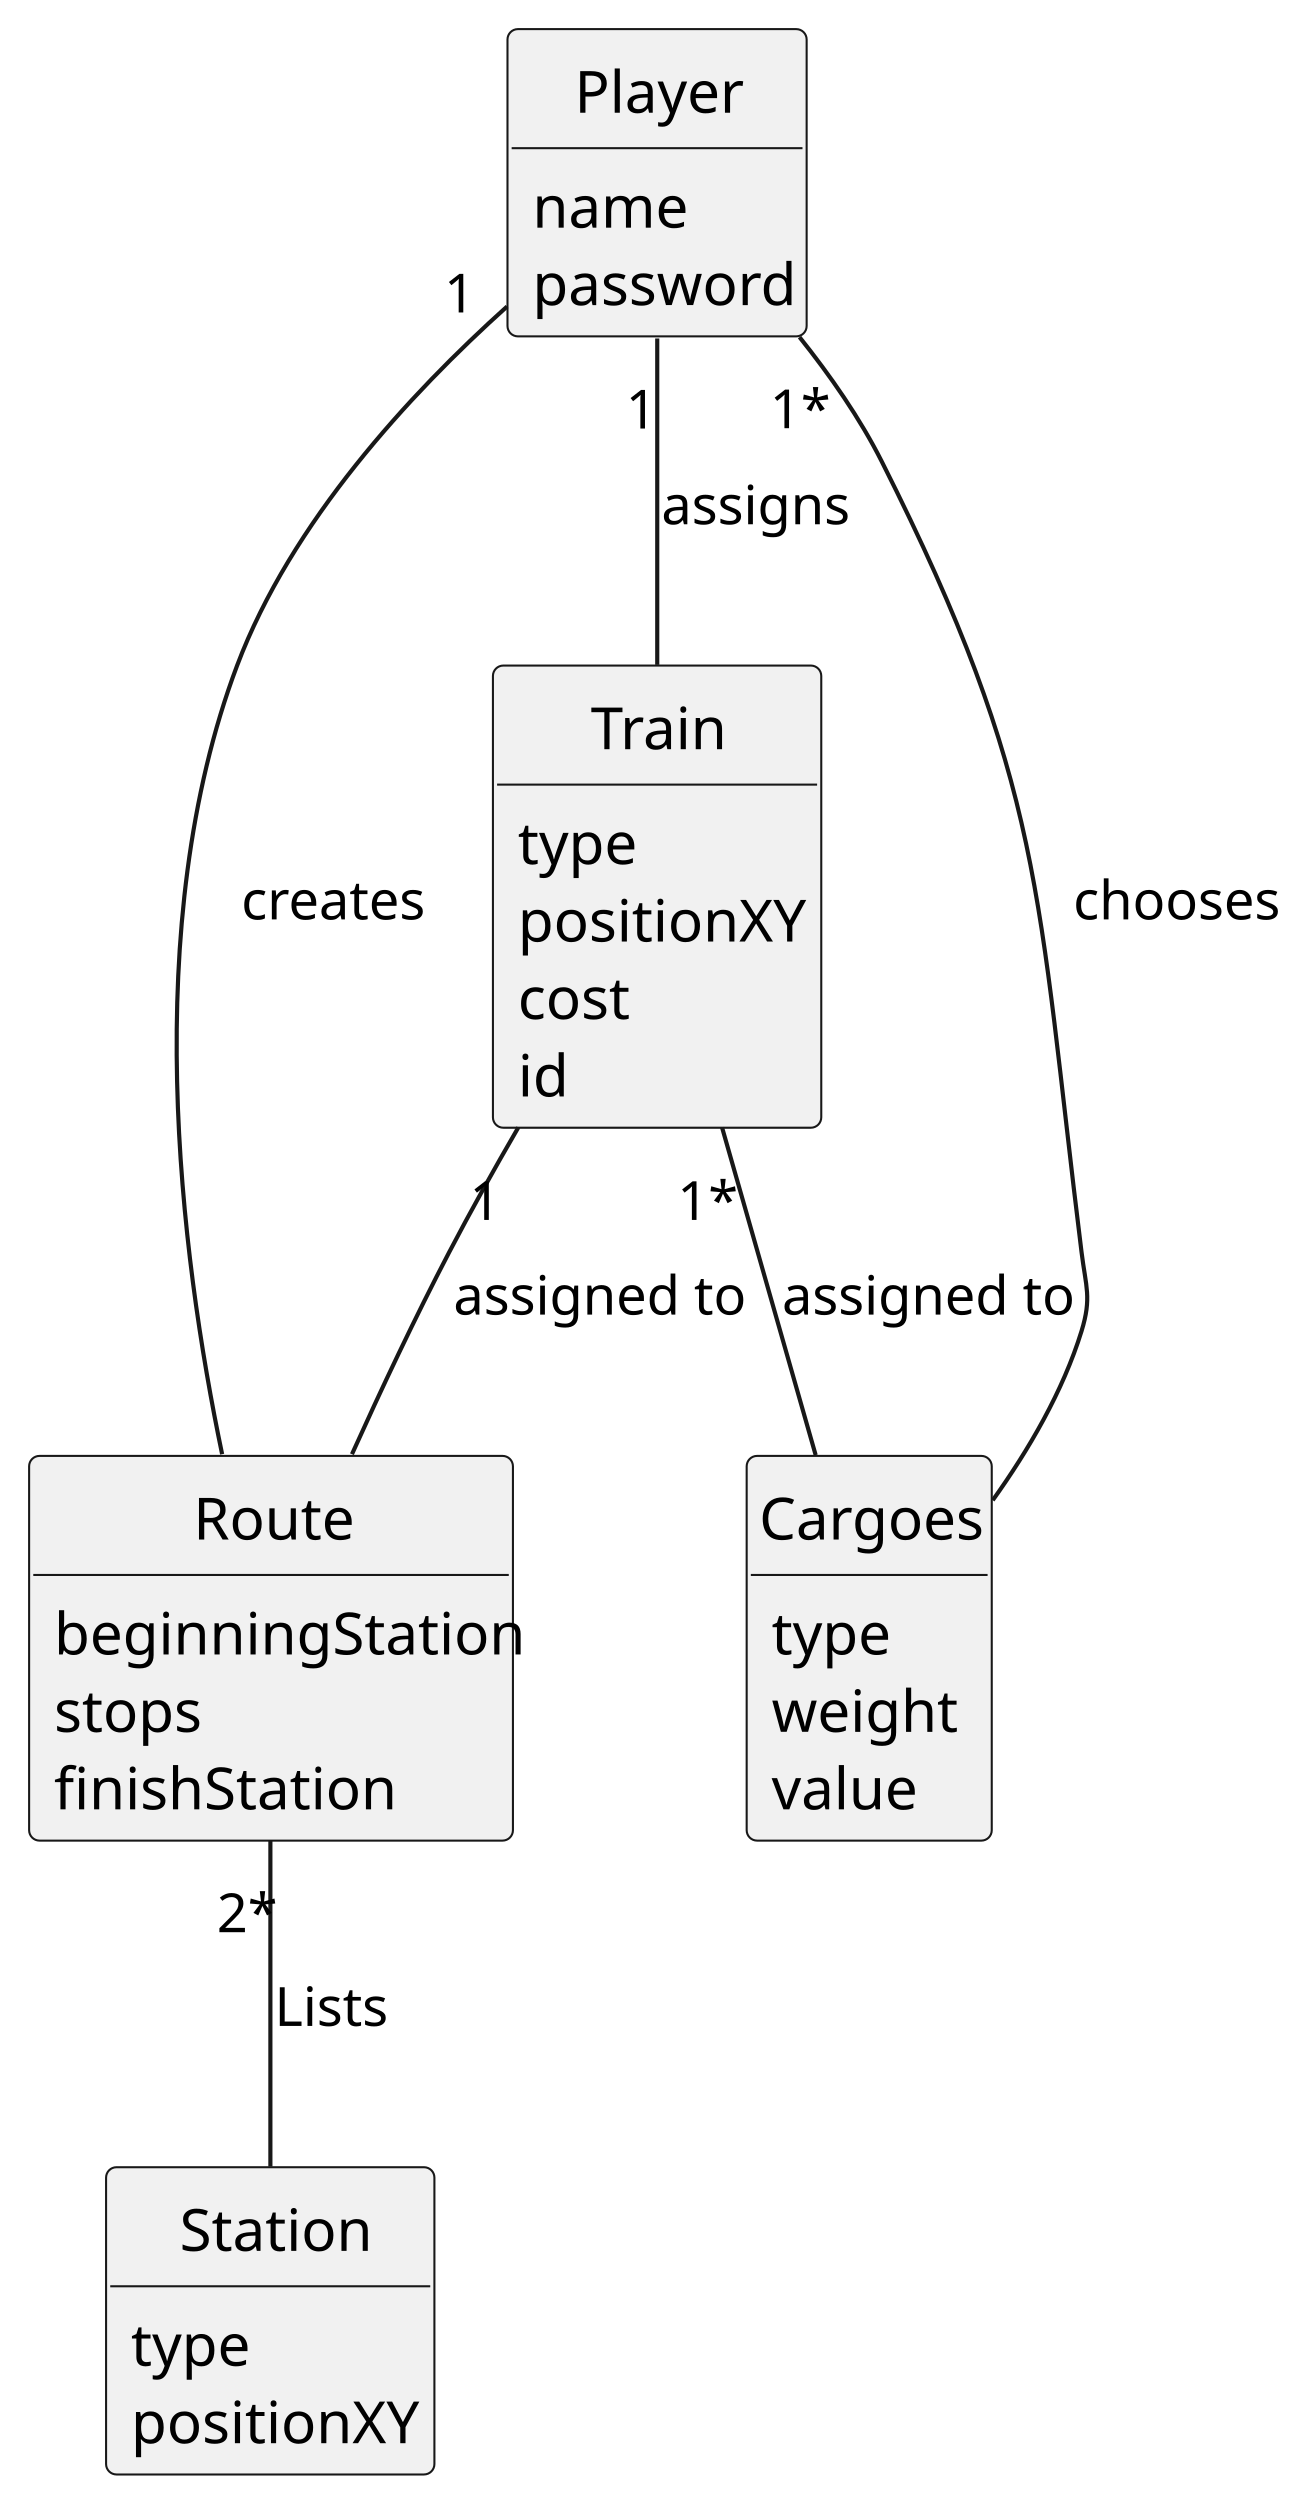
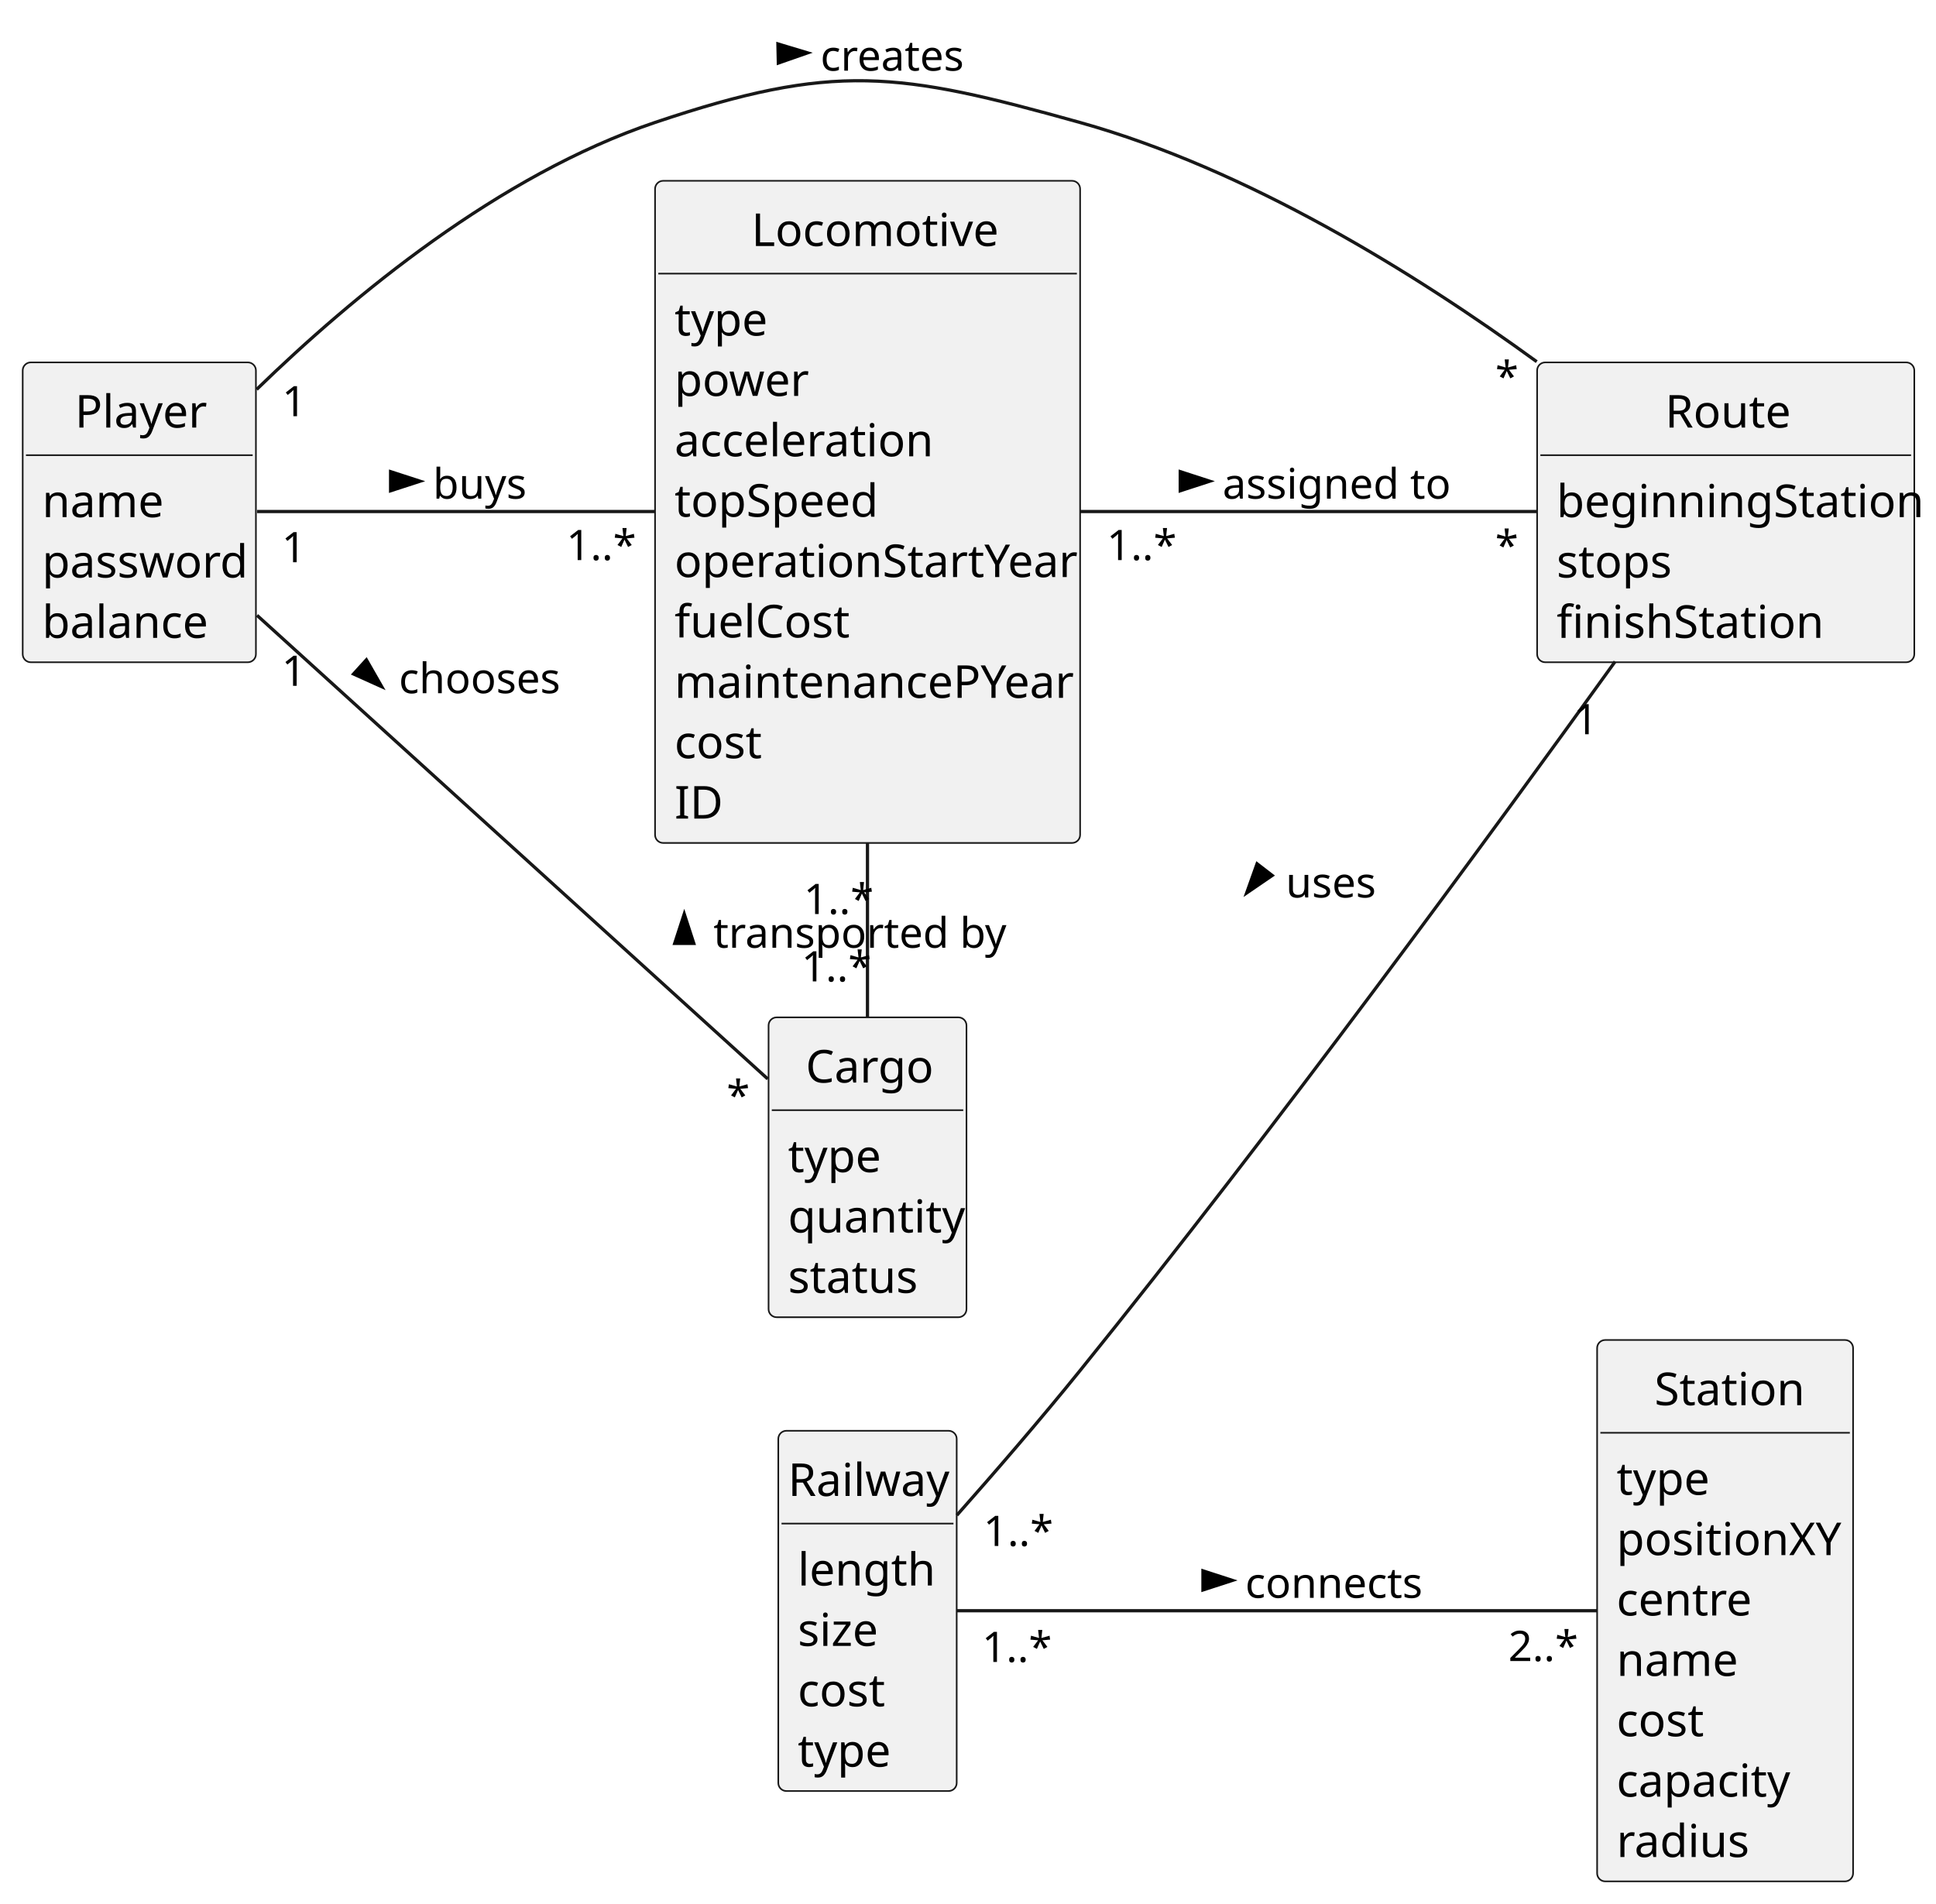
- <svg xmlns="http://www.w3.org/2000/svg" contentStyleType="text/css" height="601px" preserveAspectRatio="none" style="width:314px;height:601px;background:#FFFFFF;" version="1.1" viewBox="0 0 314 601" width="314px" zoomAndPan="magnify">
+ <svg xmlns="http://www.w3.org/2000/svg" contentStyleType="text/css" height="587px" preserveAspectRatio="none" style="width:597px;height:587px;background:#FFFFFF;" version="1.1" viewBox="0 0 597 587" width="597px" zoomAndPan="magnify">
  <defs />
  <g>
    <g id="elem_Player">
-       <rect codeLine="13" fill="#F1F1F1" height="73.863" id="Player" rx="2.5" ry="2.5" style="stroke:#181818;stroke-width:0.5;" width="71.917" x="122" y="7" />
-       <text fill="#000000" font-family="sans-serif" font-size="14" lengthAdjust="spacing" textLength="39.683" x="138.117" y="27.107">Player</text>
-       <line style="stroke:#181818;stroke-width:0.5;" x1="123" x2="192.917" y1="35.621" y2="35.621" />
-       <text fill="#000000" font-family="sans-serif" font-size="14" lengthAdjust="spacing" textLength="35.02" x="128" y="54.728">name</text>
-       <text fill="#000000" font-family="sans-serif" font-size="14" lengthAdjust="spacing" textLength="59.917" x="128" y="73.35">password</text>
+       <rect codeLine="12" fill="#F1F1F1" height="92.484" id="Player" rx="2.5" ry="2.5" style="stroke:#181818;stroke-width:0.5;" width="71.917" x="7" y="111.763" />
+       <text fill="#000000" font-family="sans-serif" font-size="14" lengthAdjust="spacing" textLength="39.683" x="23.117" y="131.87">Player</text>
+       <line style="stroke:#181818;stroke-width:0.5;" x1="8" x2="77.917" y1="140.384" y2="140.384" />
+       <text fill="#000000" font-family="sans-serif" font-size="14" lengthAdjust="spacing" textLength="35.02" x="13" y="159.491">name</text>
+       <text fill="#000000" font-family="sans-serif" font-size="14" lengthAdjust="spacing" textLength="59.917" x="13" y="178.112">password</text>
+       <text fill="#000000" font-family="sans-serif" font-size="14" lengthAdjust="spacing" textLength="49.041" x="13" y="196.733">balance</text>
    </g>
-     <g id="elem_Train">
-       <rect codeLine="18" fill="#F1F1F1" height="111.106" id="Train" rx="2.5" ry="2.5" style="stroke:#181818;stroke-width:0.5;" width="78.931" x="118.5" y="160" />
-       <text fill="#000000" font-family="sans-serif" font-size="14" lengthAdjust="spacing" textLength="31.896" x="142.017" y="180.107">Train</text>
-       <line style="stroke:#181818;stroke-width:0.5;" x1="119.5" x2="196.431" y1="188.621" y2="188.621" />
-       <text fill="#000000" font-family="sans-serif" font-size="14" lengthAdjust="spacing" textLength="26.462" x="124.5" y="207.728">type</text>
-       <text fill="#000000" font-family="sans-serif" font-size="14" lengthAdjust="spacing" textLength="66.931" x="124.5" y="226.35">positionXY</text>
-       <text fill="#000000" font-family="sans-serif" font-size="14" lengthAdjust="spacing" textLength="25.676" x="124.5" y="244.971">cost</text>
-       <text fill="#000000" font-family="sans-serif" font-size="14" lengthAdjust="spacing" textLength="10.896" x="124.5" y="263.592">id</text>
+     <g id="elem_Locomotive">
+       <rect codeLine="18" fill="#F1F1F1" height="204.211" id="Locomotive" rx="2.5" ry="2.5" style="stroke:#181818;stroke-width:0.5;" width="131.075" x="202" y="55.763" />
+       <text fill="#000000" font-family="sans-serif" font-size="14" lengthAdjust="spacing" textLength="71.593" x="231.741" y="75.87">Locomotive</text>
+       <line style="stroke:#181818;stroke-width:0.5;" x1="203" x2="332.075" y1="84.384" y2="84.384" />
+       <text fill="#000000" font-family="sans-serif" font-size="14" lengthAdjust="spacing" textLength="26.462" x="208" y="103.491">type</text>
+       <text fill="#000000" font-family="sans-serif" font-size="14" lengthAdjust="spacing" textLength="38.131" x="208" y="122.112">power</text>
+       <text fill="#000000" font-family="sans-serif" font-size="14" lengthAdjust="spacing" textLength="75.489" x="208" y="140.733">acceleration</text>
+       <text fill="#000000" font-family="sans-serif" font-size="14" lengthAdjust="spacing" textLength="59.944" x="208" y="159.355">topSpeed</text>
+       <text fill="#000000" font-family="sans-serif" font-size="14" lengthAdjust="spacing" textLength="117.517" x="208" y="177.976">operationStartYear</text>
+       <text fill="#000000" font-family="sans-serif" font-size="14" lengthAdjust="spacing" textLength="51.358" x="208" y="196.597">fuelCost</text>
+       <text fill="#000000" font-family="sans-serif" font-size="14" lengthAdjust="spacing" textLength="119.075" x="208" y="215.218">maintenancePYear</text>
+       <text fill="#000000" font-family="sans-serif" font-size="14" lengthAdjust="spacing" textLength="25.676" x="208" y="233.839">cost</text>
+       <text fill="#000000" font-family="sans-serif" font-size="14" lengthAdjust="spacing" textLength="14" x="208" y="252.46">ID</text>
    </g>
    <g id="elem_Route">
-       <rect codeLine="25" fill="#F1F1F1" height="92.484" id="Route" rx="2.5" ry="2.5" style="stroke:#181818;stroke-width:0.5;" width="116.31" x="7" y="350" />
-       <text fill="#000000" font-family="sans-serif" font-size="14" lengthAdjust="spacing" textLength="37.358" x="46.476" y="370.107">Route</text>
-       <line style="stroke:#181818;stroke-width:0.5;" x1="8" x2="122.31" y1="378.621" y2="378.621" />
-       <text fill="#000000" font-family="sans-serif" font-size="14" lengthAdjust="spacing" textLength="104.31" x="13" y="397.728">beginningStation</text>
-       <text fill="#000000" font-family="sans-serif" font-size="14" lengthAdjust="spacing" textLength="33.462" x="13" y="416.35">stops</text>
-       <text fill="#000000" font-family="sans-serif" font-size="14" lengthAdjust="spacing" textLength="76.269" x="13" y="434.971">finishStation</text>
+       <rect codeLine="30" fill="#F1F1F1" height="92.484" id="Route" rx="2.5" ry="2.5" style="stroke:#181818;stroke-width:0.5;" width="116.31" x="474" y="111.763" />
+       <text fill="#000000" font-family="sans-serif" font-size="14" lengthAdjust="spacing" textLength="37.358" x="513.476" y="131.87">Route</text>
+       <line style="stroke:#181818;stroke-width:0.5;" x1="475" x2="589.31" y1="140.384" y2="140.384" />
+       <text fill="#000000" font-family="sans-serif" font-size="14" lengthAdjust="spacing" textLength="104.31" x="480" y="159.491">beginningStation</text>
+       <text fill="#000000" font-family="sans-serif" font-size="14" lengthAdjust="spacing" textLength="33.462" x="480" y="178.112">stops</text>
+       <text fill="#000000" font-family="sans-serif" font-size="14" lengthAdjust="spacing" textLength="76.269" x="480" y="196.733">finishStation</text>
    </g>
    <g id="elem_Station">
-       <rect codeLine="32" fill="#F1F1F1" height="73.863" id="Station" rx="2.5" ry="2.5" style="stroke:#181818;stroke-width:0.5;" width="78.931" x="25.5" y="521" />
-       <text fill="#000000" font-family="sans-serif" font-size="14" lengthAdjust="spacing" textLength="43.586" x="43.172" y="541.107">Station</text>
-       <line style="stroke:#181818;stroke-width:0.5;" x1="26.5" x2="103.431" y1="549.621" y2="549.621" />
-       <text fill="#000000" font-family="sans-serif" font-size="14" lengthAdjust="spacing" textLength="26.462" x="31.5" y="568.729">type</text>
-       <text fill="#000000" font-family="sans-serif" font-size="14" lengthAdjust="spacing" textLength="66.931" x="31.5" y="587.35">positionXY</text>
+       <rect codeLine="36" fill="#F1F1F1" height="166.969" id="Station" rx="2.5" ry="2.5" style="stroke:#181818;stroke-width:0.5;" width="78.931" x="492.5" y="413.263" />
+       <text fill="#000000" font-family="sans-serif" font-size="14" lengthAdjust="spacing" textLength="43.586" x="510.172" y="433.37">Station</text>
+       <line style="stroke:#181818;stroke-width:0.5;" x1="493.5" x2="570.431" y1="441.884" y2="441.884" />
+       <text fill="#000000" font-family="sans-serif" font-size="14" lengthAdjust="spacing" textLength="26.462" x="498.5" y="460.991">type</text>
+       <text fill="#000000" font-family="sans-serif" font-size="14" lengthAdjust="spacing" textLength="66.931" x="498.5" y="479.612">positionXY</text>
+       <text fill="#000000" font-family="sans-serif" font-size="14" lengthAdjust="spacing" textLength="38.91" x="498.5" y="498.233">centre</text>
+       <text fill="#000000" font-family="sans-serif" font-size="14" lengthAdjust="spacing" textLength="35.02" x="498.5" y="516.855">name</text>
+       <text fill="#000000" font-family="sans-serif" font-size="14" lengthAdjust="spacing" textLength="25.676" x="498.5" y="535.476">cost</text>
+       <text fill="#000000" font-family="sans-serif" font-size="14" lengthAdjust="spacing" textLength="51.358" x="498.5" y="554.097">capacity</text>
+       <text fill="#000000" font-family="sans-serif" font-size="14" lengthAdjust="spacing" textLength="38.131" x="498.5" y="572.718">radius</text>
    </g>
-     <g id="elem_Cargoes">
-       <rect codeLine="37" fill="#F1F1F1" height="92.484" id="Cargoes" rx="2.5" ry="2.5" style="stroke:#181818;stroke-width:0.5;" width="58.917" x="179.5" y="350" />
-       <text fill="#000000" font-family="sans-serif" font-size="14" lengthAdjust="spacing" textLength="52.917" x="182.5" y="370.107">Cargoes</text>
-       <line style="stroke:#181818;stroke-width:0.5;" x1="180.5" x2="237.417" y1="378.621" y2="378.621" />
-       <text fill="#000000" font-family="sans-serif" font-size="14" lengthAdjust="spacing" textLength="26.462" x="185.5" y="397.728">type</text>
-       <text fill="#000000" font-family="sans-serif" font-size="14" lengthAdjust="spacing" textLength="40.469" x="185.5" y="416.35">weight</text>
-       <text fill="#000000" font-family="sans-serif" font-size="14" lengthAdjust="spacing" textLength="33.469" x="185.5" y="434.971">value</text>
+     <g id="elem_Cargo">
+       <rect codeLine="46" fill="#F1F1F1" height="92.484" id="Cargo" rx="2.5" ry="2.5" style="stroke:#181818;stroke-width:0.5;" width="61.034" x="237" y="313.763" />
+       <text fill="#000000" font-family="sans-serif" font-size="14" lengthAdjust="spacing" textLength="38.131" x="248.452" y="333.87">Cargo</text>
+       <line style="stroke:#181818;stroke-width:0.5;" x1="238" x2="297.034" y1="342.384" y2="342.384" />
+       <text fill="#000000" font-family="sans-serif" font-size="14" lengthAdjust="spacing" textLength="26.462" x="243" y="361.491">type</text>
+       <text fill="#000000" font-family="sans-serif" font-size="14" lengthAdjust="spacing" textLength="49.034" x="243" y="380.112">quantity</text>
+       <text fill="#000000" font-family="sans-serif" font-size="14" lengthAdjust="spacing" textLength="37.352" x="243" y="398.733">status</text>
+     </g>
+     <g id="elem_Railway">
+       <rect codeLine="52" fill="#F1F1F1" height="111.106" id="Railway" rx="2.5" ry="2.5" style="stroke:#181818;stroke-width:0.5;" width="55.014" x="240" y="441.263" />
+       <text fill="#000000" font-family="sans-serif" font-size="14" lengthAdjust="spacing" textLength="49.014" x="243" y="461.37">Railway</text>
+       <line style="stroke:#181818;stroke-width:0.5;" x1="241" x2="294.014" y1="469.884" y2="469.884" />
+       <text fill="#000000" font-family="sans-serif" font-size="14" lengthAdjust="spacing" textLength="38.145" x="246" y="488.991">length</text>
+       <text fill="#000000" font-family="sans-serif" font-size="14" lengthAdjust="spacing" textLength="24.896" x="246" y="507.612">size</text>
+       <text fill="#000000" font-family="sans-serif" font-size="14" lengthAdjust="spacing" textLength="25.676" x="246" y="526.233">cost</text>
+       <text fill="#000000" font-family="sans-serif" font-size="14" lengthAdjust="spacing" textLength="26.462" x="246" y="544.855">type</text>
    </g>
    <g id="link_Player_Route">
-       <path codeLine="43" d="M121.9,73.68 C98.47,94.73 69.98,125.56 57,160 C33.47,222.46 43.26,300.99 53.4,349.59 " fill="none" id="Player-Route" style="stroke:#181818;stroke-width:1.0;" />
-       <text fill="#000000" font-family="sans-serif" font-size="13" lengthAdjust="spacing" textLength="42.631" x="58" y="221.028">creates</text>
-       <text fill="#000000" font-family="sans-serif" font-size="13" lengthAdjust="spacing" textLength="7.23" x="106.765" y="75.121">1</text>
+       <path codeLine="59" d="M79.14,120.103 C108.73,91.343 153.85,53.973 202,37.763 C257.18,19.183 276.93,22.093 333,37.763 C384.68,52.203 436.31,84.213 473.88,111.543 " fill="none" id="Player-Route" style="stroke:#181818;stroke-width:1.0;" />
+       <polygon fill="#000000" points="248.999,16.3,239.892,13.558,240.02,19.434,248.999,16.3" style="stroke:#000000;stroke-width:1.0;" />
+       <text fill="#000000" font-family="sans-serif" font-size="13" lengthAdjust="spacing" textLength="42.631" x="253" y="21.791">creates</text>
+       <text fill="#000000" font-family="sans-serif" font-size="13" lengthAdjust="spacing" textLength="7.23" x="86.975" y="128.371">1</text>
+       <text fill="#000000" font-family="sans-serif" font-size="13" lengthAdjust="spacing" textLength="5.059" x="461.097" y="120.726">*</text>
    </g>
-     <g id="link_Player_Cargoes">
-       <path codeLine="44" d="M192.2,81.04 C199.58,90.27 206.74,100.55 212,111 C251.18,188.79 249.25,214.57 260,301 C261.04,309.38 262.48,311.93 260,320 C255.55,334.45 247.27,348.61 238.65,360.66 " fill="none" id="Player-Cargoes" style="stroke:#181818;stroke-width:1.0;" />
-       <text fill="#000000" font-family="sans-serif" font-size="13" lengthAdjust="spacing" textLength="48.42" x="258" y="221.028">chooses</text>
-       <text fill="#000000" font-family="sans-serif" font-size="13" lengthAdjust="spacing" textLength="12.289" x="185.079" y="102.932">1*</text>
+     <g id="link_Player_Cargo">
+       <path codeLine="60" d="M79.26,189.773 C122.76,229.263 195.95,295.713 236.75,332.753 " fill="none" id="Player-Cargo" style="stroke:#181818;stroke-width:1.0;" />
+       <polygon fill="#000000" points="117.702,211.769,112.981,203.513,109.03,207.865,117.702,211.769" style="stroke:#000000;stroke-width:1.0;" />
+       <text fill="#000000" font-family="sans-serif" font-size="13" lengthAdjust="spacing" textLength="48.42" x="123" y="213.791">chooses</text>
+       <text fill="#000000" font-family="sans-serif" font-size="13" lengthAdjust="spacing" textLength="7.23" x="86.869" y="211.505">1</text>
+       <text fill="#000000" font-family="sans-serif" font-size="13" lengthAdjust="spacing" textLength="5.059" x="224.064" y="342.478">*</text>
    </g>
-     <g id="link_Player_Train">
-       <path codeLine="45" d="M158,81.36 C158,104.22 158,134.14 158,159.83 " fill="none" id="Player-Train" style="stroke:#181818;stroke-width:1.0;" />
-       <text fill="#000000" font-family="sans-serif" font-size="13" lengthAdjust="spacing" textLength="44.078" x="159" y="126.028">assigns</text>
-       <text fill="#000000" font-family="sans-serif" font-size="13" lengthAdjust="spacing" textLength="7.23" x="150.446" y="103.019">1</text>
+     <g id="link_Player_Locomotive">
+       <path codeLine="61" d="M79.26,157.763 C112.1,157.763 161.86,157.763 201.83,157.763 " fill="none" id="Player-Locomotive" style="stroke:#181818;stroke-width:1.0;" />
+       <polygon fill="#000000" points="129.5,148.408,120.455,145.469,120.455,151.347,129.5,148.408" style="stroke:#000000;stroke-width:1.0;" />
+       <text fill="#000000" font-family="sans-serif" font-size="13" lengthAdjust="spacing" textLength="27.46" x="133.5" y="153.791">buys</text>
+       <text fill="#000000" font-family="sans-serif" font-size="13" lengthAdjust="spacing" textLength="7.23" x="86.869" y="173.393">1</text>
+       <text fill="#000000" font-family="sans-serif" font-size="13" lengthAdjust="spacing" textLength="19.513" x="174.632" y="172.725">1..*</text>
    </g>
-     <g id="link_Route_Station">
-       <path codeLine="46" d="M65,442.42 C65,467.27 65,497.64 65,520.87 " fill="none" id="Route-Station" style="stroke:#181818;stroke-width:1.0;" />
-       <text fill="#000000" font-family="sans-serif" font-size="13" lengthAdjust="spacing" textLength="26.73" x="66" y="487.028">Lists</text>
-       <text fill="#000000" font-family="sans-serif" font-size="13" lengthAdjust="spacing" textLength="12.289" x="52.117" y="464.5">2*</text>
+     <g id="link_Railway_Station">
+       <path codeLine="62" d="M295.11,496.763 C341.78,496.763 438.51,496.763 492.48,496.763 " fill="none" id="Railway-Station" style="stroke:#181818;stroke-width:1.0;" />
+       <polygon fill="#000000" points="380,487.408,370.955,484.469,370.955,490.347,380,487.408" style="stroke:#000000;stroke-width:1.0;" />
+       <text fill="#000000" font-family="sans-serif" font-size="13" lengthAdjust="spacing" textLength="52.032" x="384" y="492.791">connects</text>
+       <text fill="#000000" font-family="sans-serif" font-size="13" lengthAdjust="spacing" textLength="19.513" x="302.815" y="512.563">1..*</text>
+       <text fill="#000000" font-family="sans-serif" font-size="13" lengthAdjust="spacing" textLength="19.513" x="465.105" y="512.28">2..*</text>
    </g>
-     <g id="link_Train_Route">
-       <path codeLine="47" d="M124.61,271.03 C118.88,280.9 113.13,291.18 108,301 C99.85,316.59 91.64,334.01 84.61,349.59 " fill="none" id="Train-Route" style="stroke:#181818;stroke-width:1.0;" />
-       <text fill="#000000" font-family="sans-serif" font-size="13" lengthAdjust="spacing" textLength="66.492" x="109" y="316.028">assigned to</text>
-       <text fill="#000000" font-family="sans-serif" font-size="13" lengthAdjust="spacing" textLength="7.23" x="112.903" y="293.274">1</text>
+     <g id="link_Locomotive_Route">
+       <path codeLine="63" d="M333.05,157.763 C376.16,157.763 432.35,157.763 473.85,157.763 " fill="none" id="Locomotive-Route" style="stroke:#181818;stroke-width:1.0;" />
+       <polygon fill="#000000" points="373,148.408,363.955,145.469,363.955,151.347,373,148.408" style="stroke:#000000;stroke-width:1.0;" />
+       <text fill="#000000" font-family="sans-serif" font-size="13" lengthAdjust="spacing" textLength="66.492" x="377" y="153.791">assigned to</text>
+       <text fill="#000000" font-family="sans-serif" font-size="13" lengthAdjust="spacing" textLength="19.513" x="341.283" y="172.725">1..*</text>
+       <text fill="#000000" font-family="sans-serif" font-size="13" lengthAdjust="spacing" textLength="5.059" x="461.063" y="172.868">*</text>
    </g>
-     <g id="link_Train_Cargoes">
-       <path codeLine="48" d="M173.58,271.03 C180.78,296.25 189.24,325.85 196.09,349.81 " fill="none" id="Train-Cargoes" style="stroke:#181818;stroke-width:1.0;" />
-       <text fill="#000000" font-family="sans-serif" font-size="13" lengthAdjust="spacing" textLength="66.492" x="188" y="316.028">assigned to</text>
-       <text fill="#000000" font-family="sans-serif" font-size="13" lengthAdjust="spacing" textLength="12.289" x="162.83" y="293.274">1*</text>
+     <g id="link_Locomotive_Cargo">
+       <path codeLine="64" d="M267.5,260.073 C267.5,278.873 267.5,297.603 267.5,313.673 " fill="none" id="Locomotive-Cargo" style="stroke:#181818;stroke-width:1.0;" />
+       <polygon fill="#000000" points="211,281.908,208.061,290.953,213.939,290.953,211,281.908" style="stroke:#000000;stroke-width:1.0;" />
+       <text fill="#000000" font-family="sans-serif" font-size="13" lengthAdjust="spacing" textLength="83.103" x="220" y="292.291">transported by</text>
+       <text fill="#000000" font-family="sans-serif" font-size="13" lengthAdjust="spacing" textLength="19.513" x="247.847" y="281.895">1..*</text>
+       <text fill="#000000" font-family="sans-serif" font-size="13" lengthAdjust="spacing" textLength="19.513" x="247.14" y="302.669">1..*</text>
+     </g>
+     <g id="link_Railway_Route">
+       <path codeLine="65" d="M295.07,467.313 C306.92,453.923 320.9,437.743 333,422.763 C393.44,347.923 459.55,257.573 498.04,204.043 " fill="none" id="Railway-Route" style="stroke:#181818;stroke-width:1.0;" />
+       <polygon fill="#000000" points="384.447,275.368,392.297,269.999,387.642,266.41,384.447,275.368" style="stroke:#000000;stroke-width:1.0;" />
+       <text fill="#000000" font-family="sans-serif" font-size="13" lengthAdjust="spacing" textLength="27.46" x="396.5" y="276.791">uses</text>
+       <text fill="#000000" font-family="sans-serif" font-size="13" lengthAdjust="spacing" textLength="19.513" x="303.234" y="476.779">1..*</text>
+       <text fill="#000000" font-family="sans-serif" font-size="13" lengthAdjust="spacing" textLength="7.23" x="485.298" y="226.444">1</text>
    </g>
  </g>
</svg>
